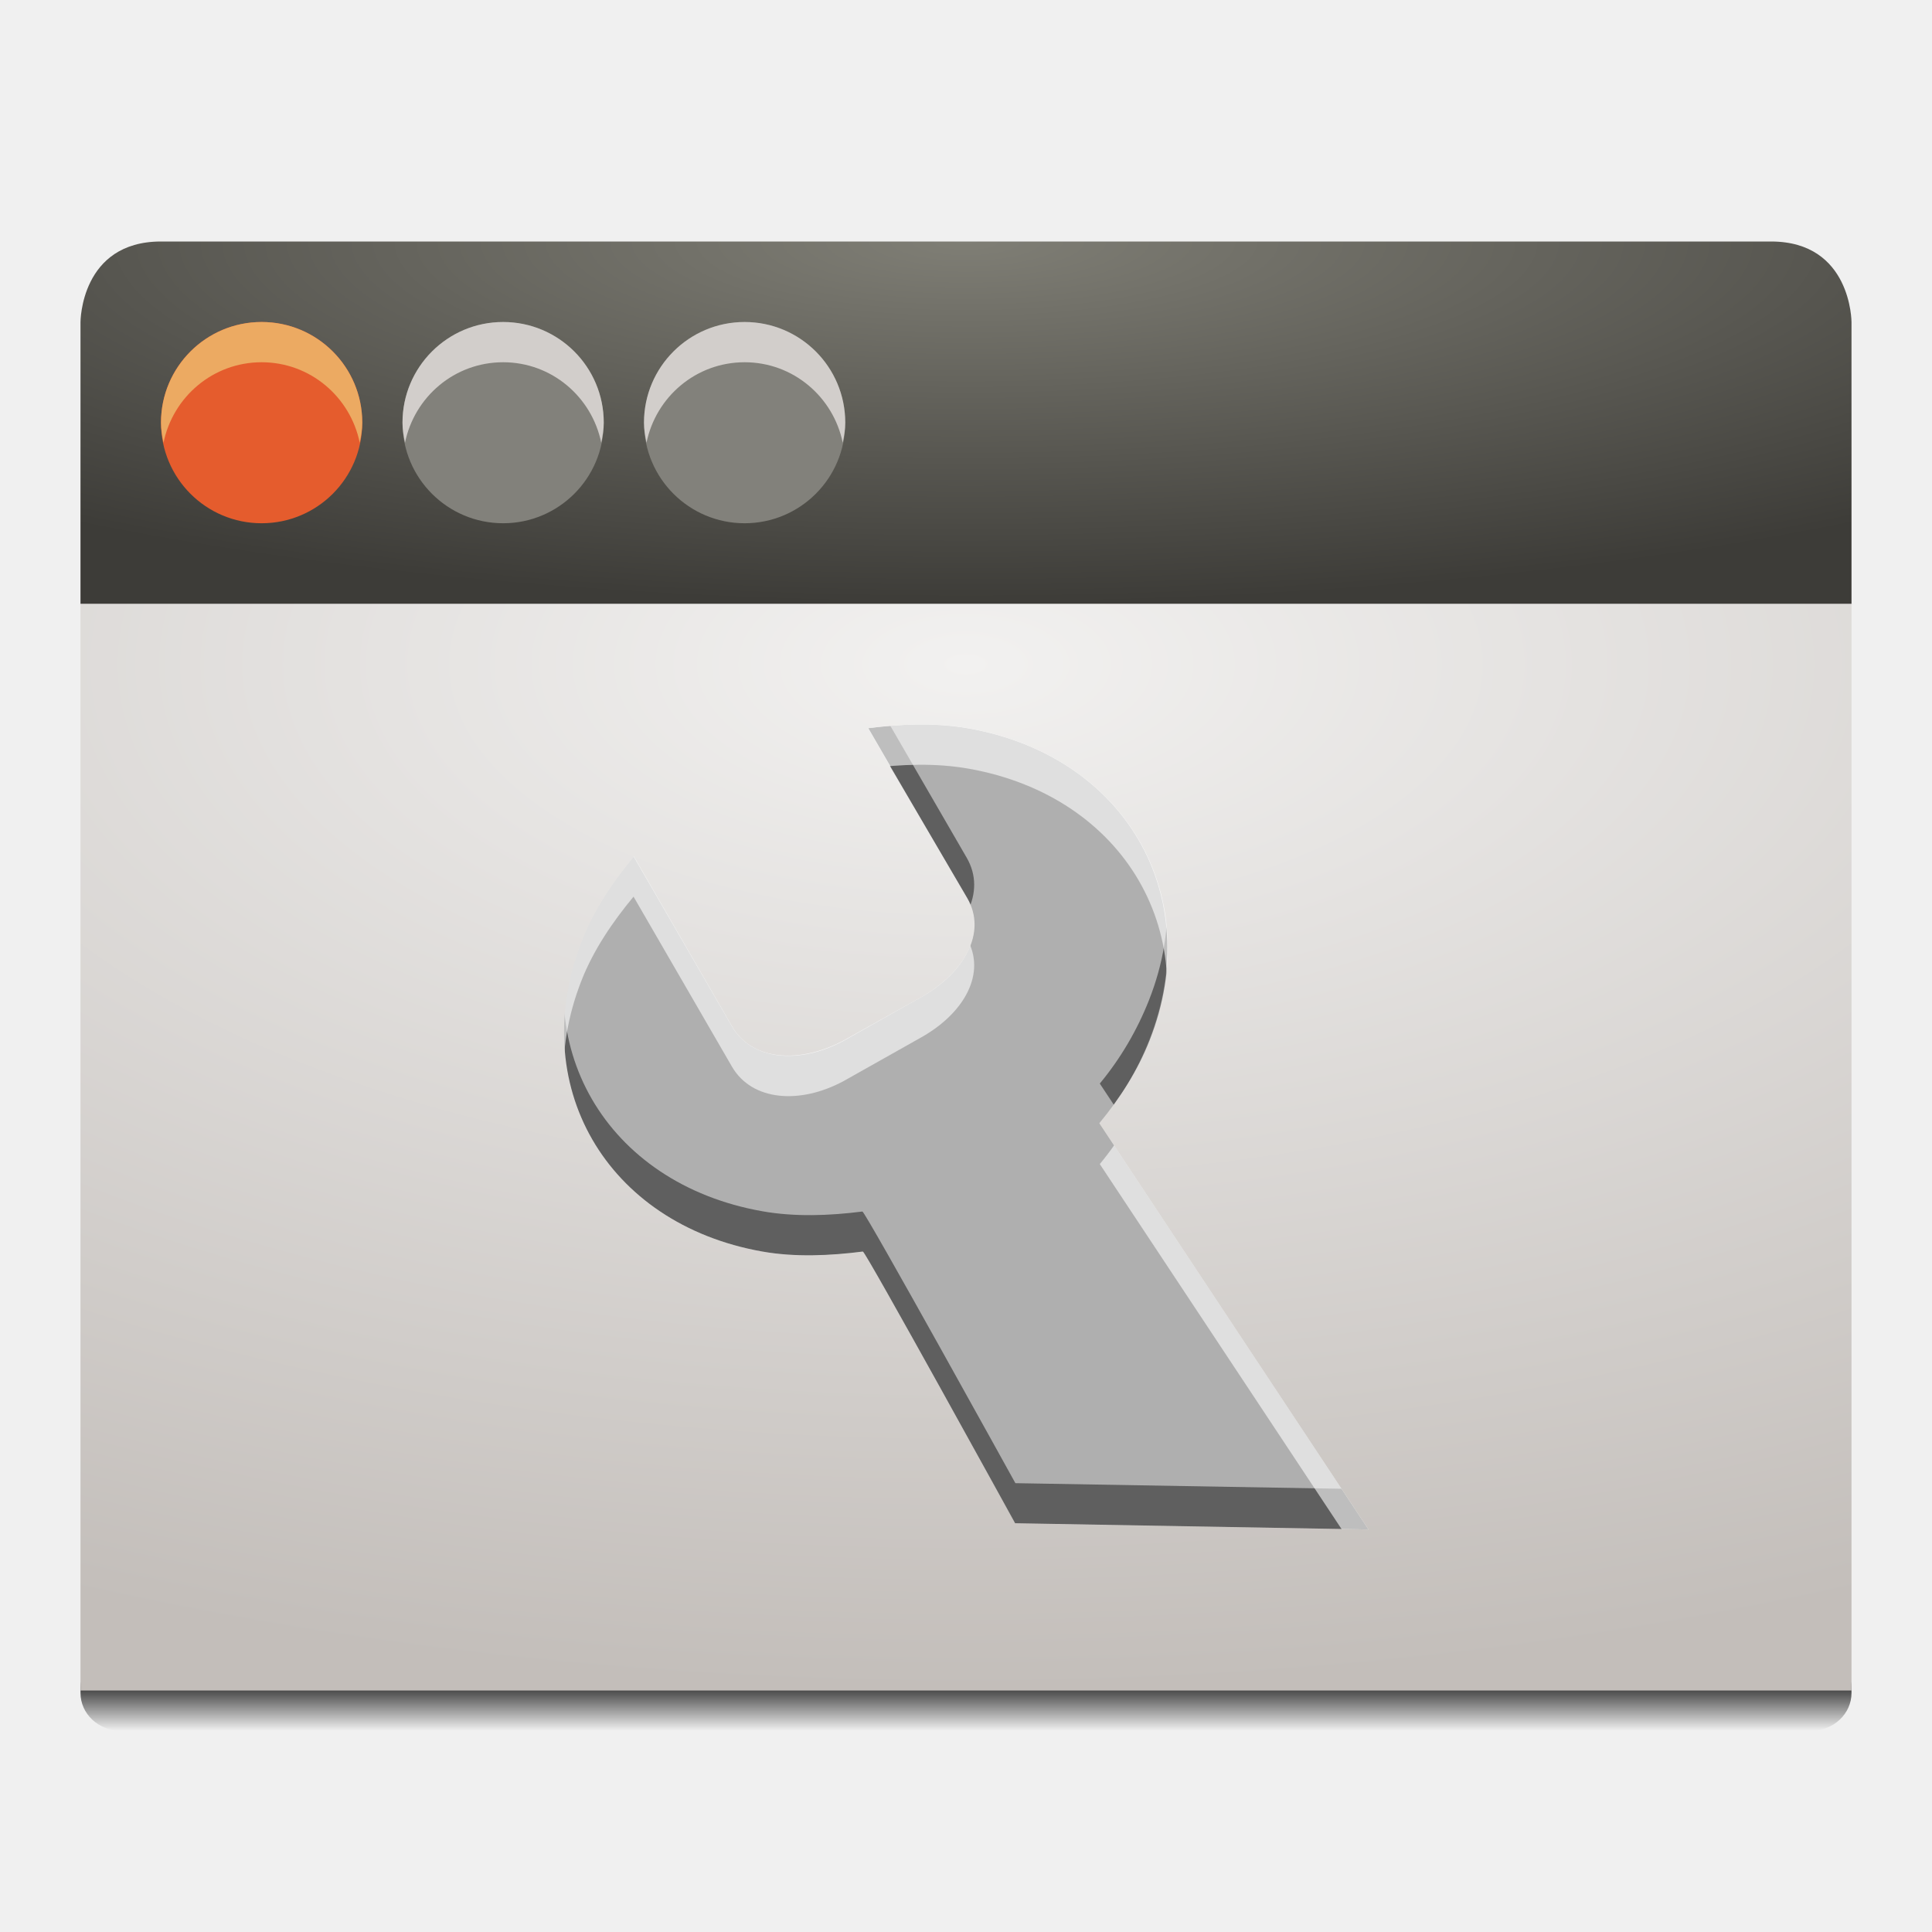
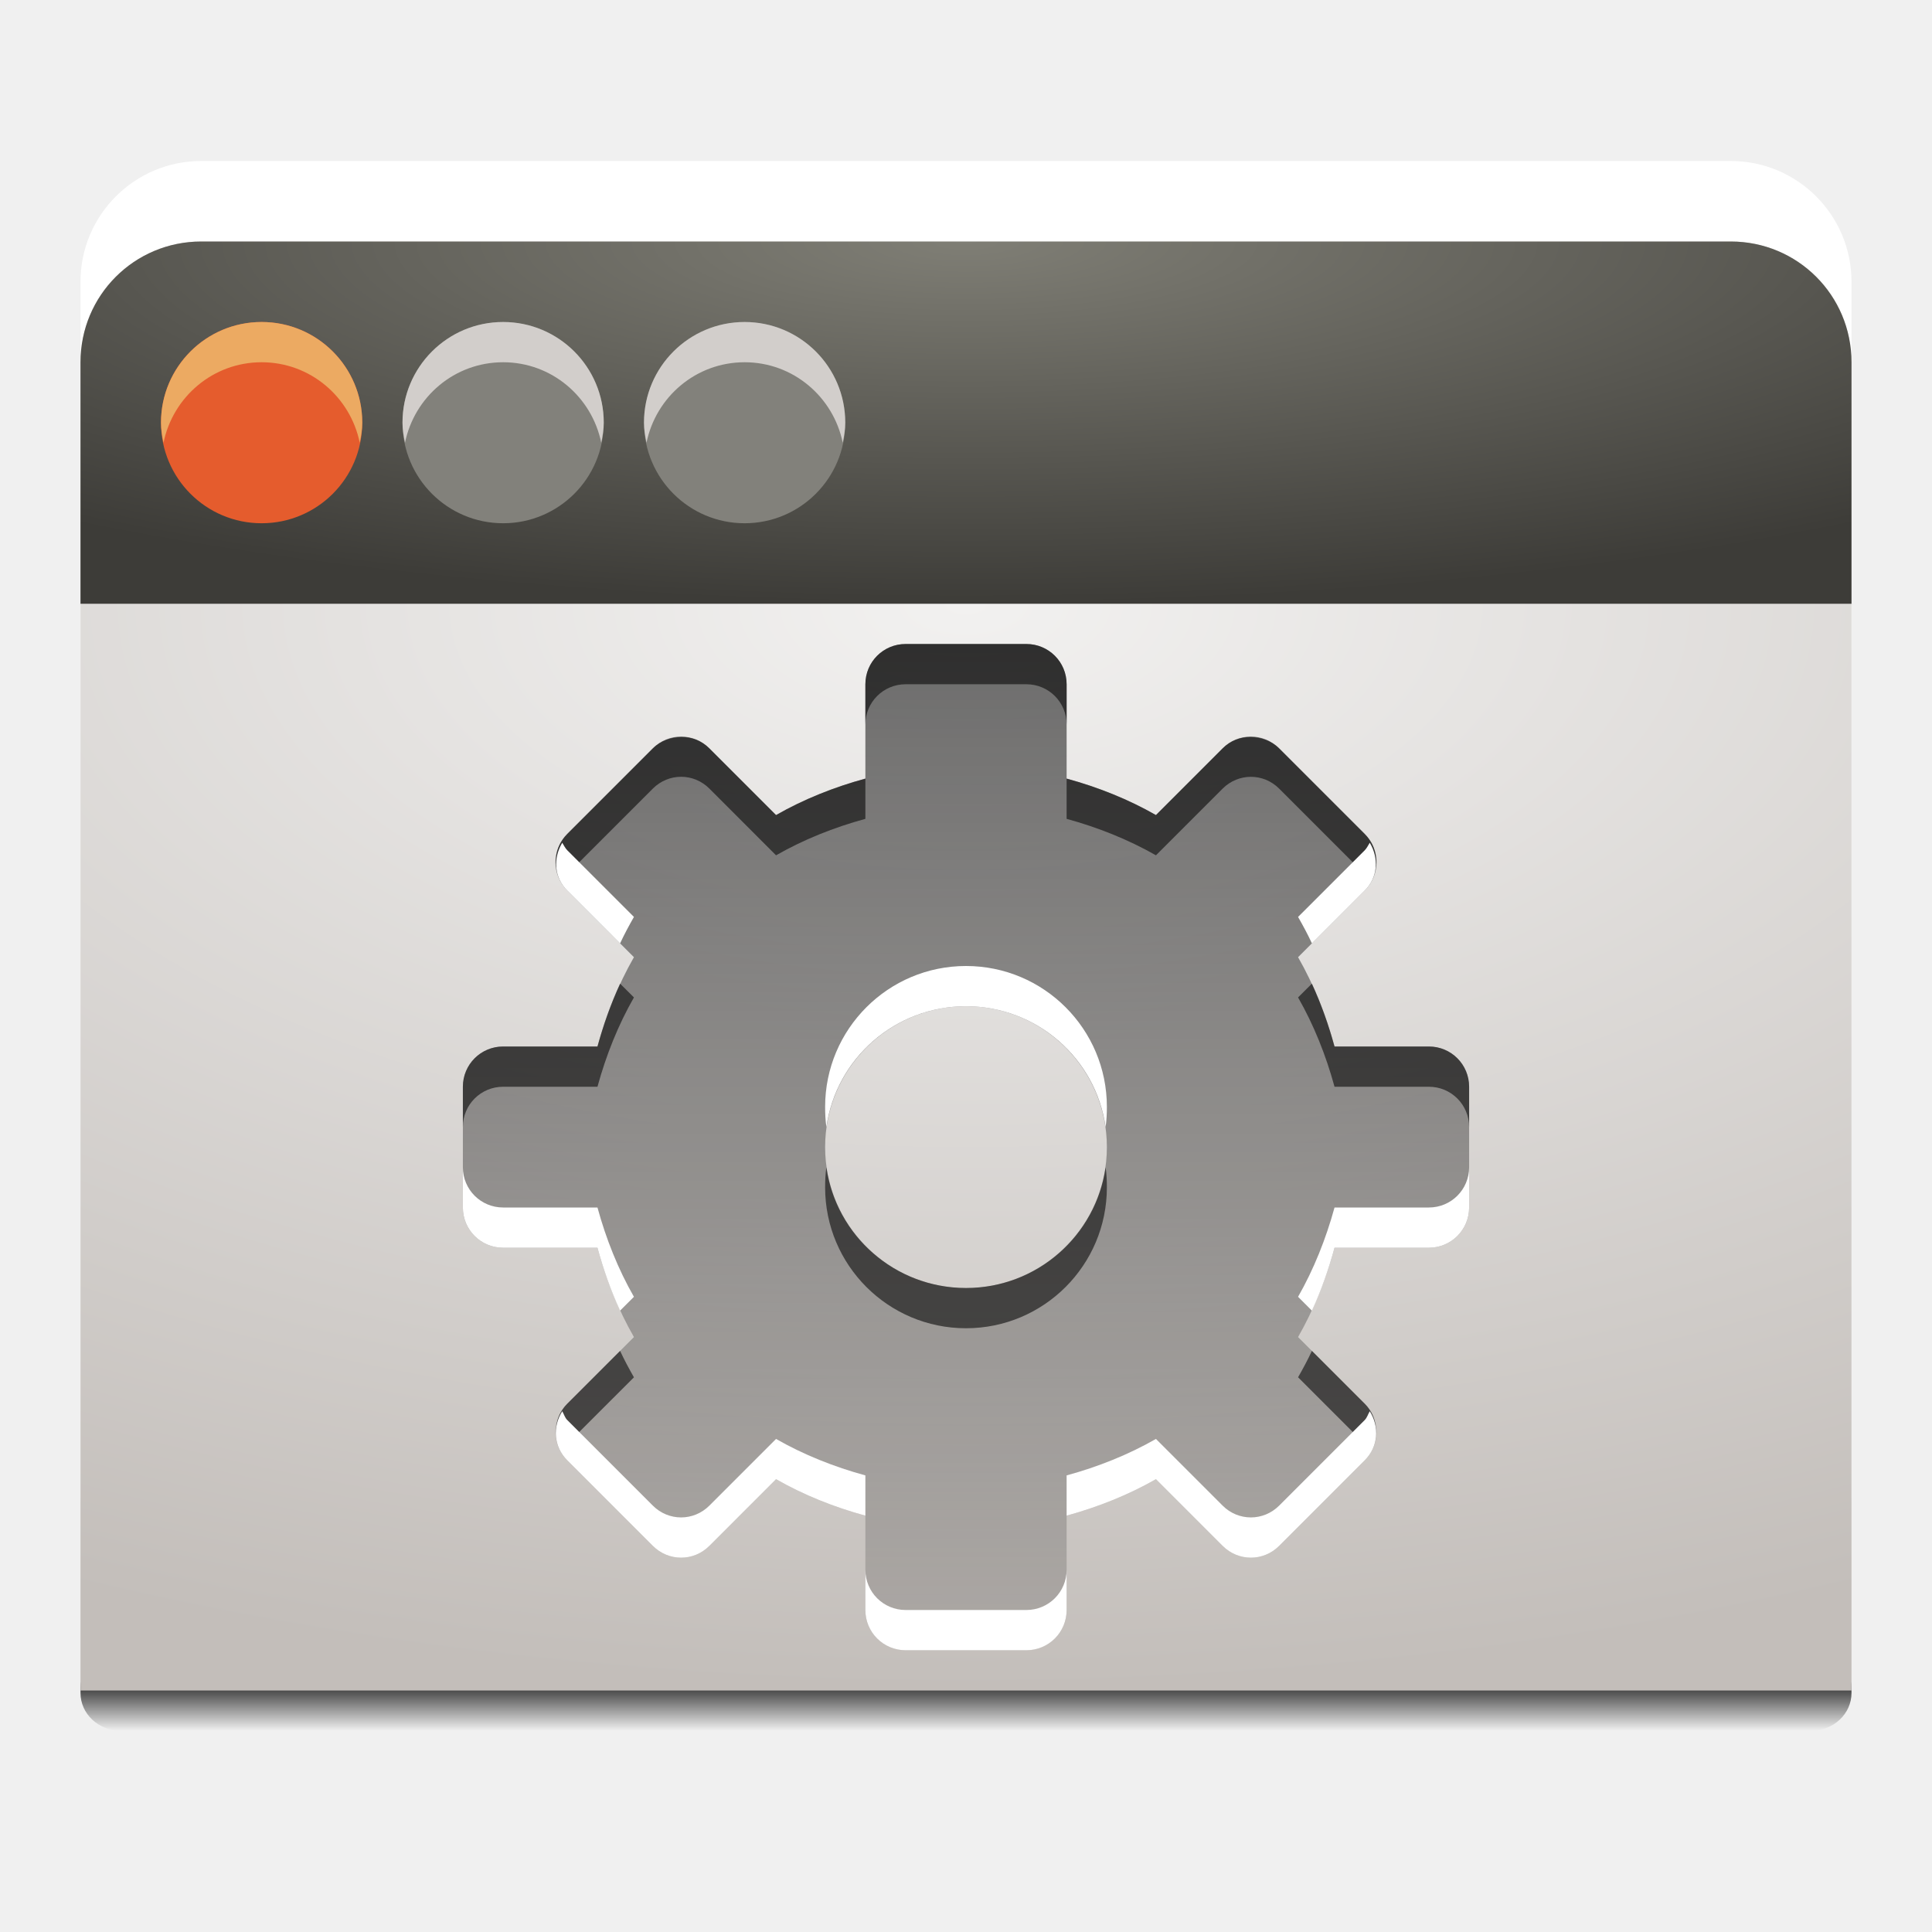
<svg xmlns="http://www.w3.org/2000/svg" xmlns:xlink="http://www.w3.org/1999/xlink" width="48" height="48" id="svg2985" version="1.1">
  <defs id="defs2987">
    <linearGradient id="linearGradient4384">
      <stop style="stop-color:#000000;stop-opacity:0.547" offset="0" id="stop4386" />
      <stop style="stop-color:#000000;stop-opacity:0.128" offset="1" id="stop4388" />
    </linearGradient>
    <linearGradient id="linearGradient3850">
      <stop style="stop-color:#7f7e75;stop-opacity:1;" offset="0" id="stop3852" />
      <stop id="stop3858" offset="0.5" style="stop-color:#bdbdb7;stop-opacity:1" />
      <stop style="stop-color:#7f7e75;stop-opacity:1" offset="1" id="stop3854" />
    </linearGradient>
    <linearGradient id="linearGradient3842">
      <stop style="stop-color:#7f7e75;stop-opacity:1" offset="0" id="stop3844" />
      <stop style="stop-color:#3d3c38;stop-opacity:1" offset="1" id="stop3846" />
    </linearGradient>
    <linearGradient id="linearGradient3820">
      <stop style="stop-color:#f2f1f0;stop-opacity:1;" offset="0" id="stop3822" />
      <stop style="stop-color:#c3beba;stop-opacity:1" offset="1" id="stop3824" />
    </linearGradient>
    <linearGradient id="linearGradient4030">
      <stop style="stop-color:#000000;stop-opacity:1;" offset="0" id="stop4032" />
      <stop style="stop-color:#000000;stop-opacity:0;" offset="1" id="stop4034" />
    </linearGradient>
    <linearGradient xlink:href="#linearGradient4030" id="linearGradient4044" x1="6" y1="45" x2="6" y2="46" gradientUnits="userSpaceOnUse" gradientTransform="translate(2,13)" />
-     <radialGradient xlink:href="#linearGradient3820" id="radialGradient3826" cx="47.187" cy="60.549" fx="47.187" fy="60.549" r="22" gradientTransform="matrix(-5.3483796e-8,1.159091,-2.38184,0,168.2171,-38.1946)" gradientUnits="userSpaceOnUse" />
-     <radialGradient xlink:href="#linearGradient3842" id="radialGradient3848" cx="24" cy="-11.5" fx="24" fy="-11.5" r="22" gradientTransform="matrix(-2.2721754e-8,0.4090909,-1.606952,-8.9253444e-8,5.520048,12.18182)" gradientUnits="userSpaceOnUse" />
+     <radialGradient xlink:href="#linearGradient3820" id="radialGradient3826" cx="47.187" cy="60.549" fx="47.187" fy="60.549" r="22" gradientTransform="matrix(-5.3483796e-8,1.227273,-2.38184,0,168.2171,-26.91193)" gradientUnits="userSpaceOnUse" />
+     <radialGradient xlink:href="#linearGradient3842" id="radialGradient3848" cx="24" cy="-11.5" fx="24" fy="-11.5" r="22" gradientTransform="matrix(-2.2721754e-8,0.4090909,-1.606952,-8.9253444e-8,5.520048,-3.818183)" gradientUnits="userSpaceOnUse" />
    <linearGradient id="linearGradient5309">
      <stop style="stop-color:#ffffff;stop-opacity:1" offset="0" id="stop5311" />
      <stop id="stop5321" offset="0.086" style="stop-color:#999999;stop-opacity:1" />
      <stop style="stop-color:#ececec;stop-opacity:1" offset="0.102" id="stop5323" />
      <stop id="stop5325" offset="0.215" style="stop-color:#ececec;stop-opacity:1" />
      <stop id="stop5319" offset="0.229" style="stop-color:#ffffff;stop-opacity:1" />
      <stop style="stop-color:#ffffff;stop-opacity:1" offset="0.259" id="stop5339" />
      <stop style="stop-color:#ececec;stop-opacity:1" offset="0.271" id="stop5337" />
      <stop style="stop-color:#e6e6e6;stop-opacity:1" offset="0.344" id="stop5335" />
      <stop style="stop-color:#fefefe;stop-opacity:1;" offset="0.352" id="stop5333" />
      <stop style="stop-color:#fefefe;stop-opacity:1;" offset="0.421" id="stop5331" />
      <stop style="stop-color:#b3b3b3;stop-opacity:1" offset="0.426" id="stop5329" />
      <stop style="stop-color:#ffffff;stop-opacity:1" offset="0.456" id="stop5327" />
      <stop id="stop5341" offset="0.63" style="stop-color:#ffffff;stop-opacity:1;" />
      <stop style="stop-color:#b3b3b3;stop-opacity:1" offset="0.663" id="stop5343" />
      <stop id="stop5345" offset="0.668" style="stop-color:#ffffff;stop-opacity:1" />
      <stop style="stop-color:#ffffff;stop-opacity:1;" offset="0.735" id="stop5347" />
      <stop id="stop5349" offset="0.743" style="stop-color:#e6e6e6;stop-opacity:1" />
      <stop style="stop-color:#ececec;stop-opacity:1" offset="0.817" id="stop5351" />
      <stop id="stop5353" offset="0.83" style="stop-color:#ffffff;stop-opacity:1;" />
      <stop style="stop-color:#ffffff;stop-opacity:1;" offset="0.863" id="stop5355" />
      <stop id="stop5359" offset="0.874" style="stop-color:#ececec;stop-opacity:1" />
      <stop id="stop5357" offset="0.988" style="stop-color:#ececec;stop-opacity:1" />
      <stop style="stop-color:#999999;stop-opacity:1" offset="1" id="stop5313" />
    </linearGradient>
    <linearGradient id="linearGradient5361" y2="117.23" gradientUnits="userSpaceOnUse" x2="64" gradientTransform="matrix(0.49589,0,0,0.49558,0.28692,-0.30446)" y1="6.874" x1="64">
      <stop id="stop5363" style="stop-color:#e9e9e9;stop-opacity:1" offset="0" />
      <stop id="stop5365" style="stop-color:#c8c8c8;stop-opacity:1" offset="1" />
    </linearGradient>
    <linearGradient id="linearGradient5595">
      <stop style="stop-color:#b3b3b3;stop-opacity:1" offset="0" id="stop5597" />
      <stop style="stop-color:#ffffff;stop-opacity:1" offset="1" id="stop5599" />
    </linearGradient>
    <linearGradient id="linearGradient5587">
      <stop id="stop5589" offset="0" style="stop-color:#000000;stop-opacity:0" />
      <stop style="stop-color:#171717;stop-opacity:0.033" offset="0.84" id="stop5593" />
      <stop id="stop5591" offset="1" style="stop-color:#000000;stop-opacity:0.204" />
    </linearGradient>
    <linearGradient id="linearGradient5443">
      <stop style="stop-color:#ffffff;stop-opacity:1;" offset="0" id="stop5445" />
      <stop id="stop5603" offset="0.277" style="stop-color:#ffffff;stop-opacity:1" />
      <stop style="stop-color:#ffffff;stop-opacity:0;" offset="1" id="stop5447" />
    </linearGradient>
    <radialGradient xlink:href="#linearGradient5587" id="radialGradient4125" gradientUnits="userSpaceOnUse" gradientTransform="matrix(0.1744886,0,0,0.1744886,-1459.821,1965.392)" cx="46.315" cy="29.535" fx="46.315" fy="29.535" r="43.841" />
    <linearGradient xlink:href="#linearGradient5309" id="linearGradient4136" gradientUnits="userSpaceOnUse" gradientTransform="matrix(-0.3782528,0,0,0.3782528,40.74632,11.34578)" x1="9" y1="20" x2="110" y2="20" />
    <linearGradient xlink:href="#linearGradient5361" id="linearGradient4138" gradientUnits="userSpaceOnUse" gradientTransform="matrix(-2.719639,0,0,2.719639,-3931.67,-5322.614)" x1="-1451.739" y1="1962.896" x2="-1451.739" y2="1978.195" />
    <linearGradient xlink:href="#linearGradient5595" id="linearGradient4140" gradientUnits="userSpaceOnUse" gradientTransform="matrix(-2.719639,0,0,2.719639,-3931.67,-5322.614)" x1="-1463.37" y1="1977.301" x2="-1463.37" y2="1963.231" />
    <radialGradient xlink:href="#linearGradient5443" id="radialGradient4142" gradientUnits="userSpaceOnUse" gradientTransform="matrix(-3.038302,0,0,2.470593,-4394.23,-4833.728)" cx="-1451.57" cy="1967.218" fx="-1451.57" fy="1967.218" r="7.019" />
    <linearGradient xlink:href="#linearGradient4384" id="linearGradient4390" x1="16.5" y1="32" x2="16.5" y2="57" gradientUnits="userSpaceOnUse" />
  </defs>
  <g id="layer1" transform="translate(0,-16)">
-     <path d="m 24.062,34.097 c -0.813,-0.144 -1.669,-0.111 -2.488,-0.007 l 2.443,4.219 c 0.503,0.867 -0.059,1.862 -1.127,2.463 l -1.927,1.085 c -1.078,0.584 -2.278,0.507 -2.78,-0.36 L 15.74,37.277 c -0.518,0.625 -0.991,1.319 -1.287,2.069 -1.415,3.589 0.593,7.058 4.485,7.747 0.813,0.144 1.669,0.111 2.488,0.007 0.066,-0.01 3.801,6.749 3.801,6.749 L 34,54 27.324,43.921 c 0.518,-0.625 0.928,-1.327 1.224,-2.077 1.415,-3.589 -0.593,-7.058 -4.485,-7.747 z" id="path3908-6-6" style="font-size:medium;font-style:normal;font-variant:normal;font-weight:normal;font-stretch:normal;text-indent:0;text-align:start;text-decoration:none;line-height:normal;letter-spacing:normal;word-spacing:normal;text-transform:none;direction:ltr;block-progression:tb;writing-mode:lr-tb;text-anchor:start;color:#000000;fill:#bebebe;fill-opacity:1;fill-rule:nonzero;stroke:none;stroke-width:3;marker:none;visibility:visible;display:inline;overflow:visible;enable-background:accumulate;font-family:Sans;-inkscape-font-specification:Sans" />
-     <path style="font-size:medium;font-style:normal;font-variant:normal;font-weight:normal;font-stretch:normal;text-indent:0;text-align:start;text-decoration:none;line-height:normal;letter-spacing:normal;word-spacing:normal;text-transform:none;direction:ltr;block-progression:tb;writing-mode:lr-tb;text-anchor:start;opacity:0.5;color:#000000;fill:#000000;fill-opacity:1;fill-rule:nonzero;stroke:none;stroke-width:3;marker:none;visibility:visible;display:inline;overflow:visible;enable-background:accumulate;font-family:Sans;-inkscape-font-specification:Sans" id="path5607" d="m 24.062,35.097 c -0.813,-0.144 -1.669,-0.111 -2.488,-0.007 l 2.443,4.219 c 0.503,0.867 -0.059,1.862 -1.127,2.463 l -1.927,1.085 c -1.078,0.584 -2.278,0.507 -2.78,-0.36 L 15.74,38.277 c -0.518,0.625 -0.991,1.319 -1.287,2.069 -1.415,3.589 0.593,7.058 4.485,7.747 0.813,0.144 1.669,0.111 2.488,0.007 0.066,-0.01 3.801,6.749 3.801,6.749 L 34,55 27.324,44.921 c 0.518,-0.625 0.928,-1.327 1.224,-2.077 1.415,-3.589 -0.593,-7.058 -4.485,-7.747 z" />
-     <path d="m 24.062,33.097 c -0.813,-0.144 -1.669,-0.111 -2.488,-0.007 l 2.443,4.219 c 0.503,0.867 -0.059,1.862 -1.127,2.463 l -1.927,1.085 c -1.078,0.584 -2.278,0.507 -2.78,-0.36 L 15.74,36.277 c -0.518,0.625 -0.991,1.319 -1.287,2.069 -1.415,3.589 0.593,7.058 4.485,7.747 0.813,0.144 1.669,0.111 2.488,0.007 0.066,-0.01 3.801,6.749 3.801,6.749 L 34,53 27.324,42.921 c 0.518,-0.625 0.928,-1.327 1.224,-2.077 1.415,-3.589 -0.593,-7.058 -4.485,-7.747 z" id="path5609" style="font-size:medium;font-style:normal;font-variant:normal;font-weight:normal;font-stretch:normal;text-indent:0;text-align:start;text-decoration:none;line-height:normal;letter-spacing:normal;word-spacing:normal;text-transform:none;direction:ltr;block-progression:tb;writing-mode:lr-tb;text-anchor:start;opacity:0.5;color:#000000;fill:#ffffff;fill-opacity:1;fill-rule:nonzero;stroke:none;stroke-width:3;marker:none;visibility:visible;display:inline;overflow:visible;enable-background:accumulate;font-family:Sans;-inkscape-font-specification:Sans" />
    <rect style="opacity:0.685;fill:url(#linearGradient4044);fill-opacity:1;stroke:none" id="rect4020" width="44" height="2" x="2" y="57" rx="1" ry="0.938" />
-     <path style="fill:url(#radialGradient3826);fill-opacity:1;stroke:none" d="M 5 8 C 3.338 8 2 9.274 2 10.844 L 2 42 L 46 42 L 46 10.844 C 46 9.274 44.662 8 43 8 L 5 8 z M 22.812 18 C 23.231 17.997 23.656 18.022 24.062 18.094 C 27.954 18.783 29.978 22.255 28.562 25.844 C 28.267 26.594 27.83 27.281 27.312 27.906 L 34 38 L 25.219 37.844 C 25.219 37.844 21.503 31.084 21.438 31.094 C 20.619 31.198 19.751 31.238 18.938 31.094 C 15.046 30.404 13.054 26.933 14.469 23.344 C 14.764 22.594 15.232 21.906 15.75 21.281 L 18.188 25.5 C 18.689 26.367 19.891 26.428 20.969 25.844 L 22.875 24.781 C 23.943 24.18 24.534 23.179 24.031 22.312 L 21.562 18.094 C 21.972 18.042 22.394 18.003 22.812 18 z " transform="translate(0,16)" id="path3919" />
-     <path style="fill:url(#radialGradient3848);fill-opacity:1;stroke:none" d="m 4,22 40,0 c 2,0 2,2 2,2 l 0,7 -44,0 0,-7 c 0,0 0,-2 2,-2 z" id="rect3032" />
+     <rect ry="3" rx="3" y="20" x="2" height="36" width="44" id="rect3943" style="fill:#ffffff;fill-opacity:1;stroke:none" />
+     <path style="fill:url(#radialGradient3826);fill-opacity:1;stroke:none" d="m 5,22 c -1.662,0 -3,1.338 -3,3 l 0,33 44,0 0,-33 c 0,-1.662 -1.338,-3 -3,-3 z" id="path3919" />
+     <path transform="translate(0,16)" style="fill:url(#radialGradient3848);fill-opacity:1;stroke:none" d="m 5,6 38,0 c 1.662,0 3,1.338 3,3 L 46,15 2,15 2,9 C 2,7.338 3.338,6 5,6 z" id="rect3032" />
    <path id="path3832" d="M 9,26.5 C 9,27.881 7.881,29 6.5,29 5.119,29 4,27.881 4,26.5 4,25.119 5.119,24 6.5,24 7.881,24 9,25.119 9,26.5 z" style="fill:#e55c2d;fill-opacity:1;stroke:none" />
    <path style="fill:#ecaa62;fill-opacity:1;stroke:none" d="M 6.5,24 C 5.119,24 4,25.119 4,26.5 4,26.673 4.029,26.837 4.062,27 4.296,25.861 5.292,25 6.5,25 7.708,25 8.704,25.861 8.938,27 8.971,26.837 9,26.673 9,26.5 9,25.119 7.881,24 6.5,24 z" id="path3805" />
    <path id="path3834" d="M 12.5,24 C 11.119,24 10,25.119 10,26.5 10,27.881 11.119,29 12.5,29 13.881,29 15,27.881 15,26.5 15,25.119 13.881,24 12.5,24 z m 6,0 C 17.119,24 16,25.119 16,26.5 16,27.881 17.119,29 18.5,29 19.881,29 21,27.881 21,26.5 21,25.119 19.881,24 18.5,24 z" style="fill:#82817b;fill-opacity:1;stroke:none" />
    <path style="fill:#d2cecb;fill-opacity:1;stroke:none" d="m 12.5,24 c -1.381,0 -2.5,1.119 -2.5,2.5 0,0.173 0.029,0.337 0.062,0.5 0.233,-1.139 1.229,-2 2.438,-2 1.208,0 2.204,0.861 2.438,2 C 14.971,26.837 15,26.673 15,26.5 15,25.119 13.881,24 12.5,24 z m 6,0 c -1.381,0 -2.5,1.119 -2.5,2.5 0,0.173 0.029,0.337 0.062,0.5 0.233,-1.139 1.229,-2 2.438,-2 1.208,0 2.204,0.861 2.438,2 C 20.971,26.837 21,26.673 21,26.5 21,25.119 19.881,24 18.5,24 z" id="path3807" />
+     <g id="g4203" transform="translate(7.5,0)">
+       <path style="opacity:1;fill:url(#linearGradient4390);fill-opacity:1;stroke:none" d="m 15,32 c -0.554,0 -1,0.446 -1,1 l 0,2.344 C 13.223,35.556 12.465,35.858 11.781,36.25 L 10.125,34.594 c -0.392,-0.392 -1.015,-0.392 -1.406,0 l -2.125,2.125 c -0.392,0.392 -0.392,1.015 0,1.406 L 8.25,39.781 C 7.858,40.465 7.556,41.223 7.344,42 L 5,42 c -0.554,0 -1,0.446 -1,1 l 0,3 c 0,0.554 0.446,1 1,1 l 2.344,0 C 7.556,47.777 7.858,48.535 8.25,49.219 L 6.594,50.875 c -0.392,0.392 -0.392,1.015 0,1.406 l 2.125,2.125 c 0.392,0.392 1.015,0.392 1.406,0 L 11.781,52.75 C 12.465,53.142 13.223,53.444 14,53.656 L 14,56 c 0,0.554 0.446,1 1,1 l 3,0 c 0.554,0 1,-0.446 1,-1 l 0,-2.344 c 0.777,-0.213 1.535,-0.515 2.219,-0.906 l 1.656,1.656 c 0.392,0.392 1.015,0.392 1.406,0 l 2.125,-2.125 c 0.392,-0.392 0.392,-1.015 0,-1.406 L 24.75,49.219 C 25.142,48.535 25.444,47.777 25.656,47 L 28,47 c 0.554,0 1,-0.446 1,-1 l 0,-3 c 0,-0.554 -0.446,-1 -1,-1 l -2.344,0 C 25.444,41.223 25.142,40.465 24.75,39.781 L 26.406,38.125 c 0.392,-0.392 0.392,-1.015 0,-1.406 l -2.125,-2.125 c -0.392,-0.392 -1.015,-0.392 -1.406,0 L 21.219,36.25 C 20.535,35.858 19.777,35.556 19,35.344 L 19,33 c 0,-0.554 -0.446,-1 -1,-1 l -3,0 z m 1.5,9 C 18.433,41 20,42.567 20,44.5 20,46.433 18.433,48 16.5,48 14.567,48 13,46.433 13,44.5 13,42.567 14.567,41 16.5,41 z" id="path4379" />
+       <path style="opacity:0.563;fill:#000000;fill-opacity:1;stroke:none" d="m 15,32 c -0.554,0 -1,0.446 -1,1 l 0,1 c 0,-0.554 0.446,-1 1,-1 l 3,0 c 0.554,0 1,0.446 1,1 l 0,-1 c 0,-0.554 -0.446,-1 -1,-1 l -3,0 z m -5.562,2.312 c -0.254,0 -0.523,0.085 -0.719,0.281 l -2.125,2.125 c -0.338,0.338 -0.369,0.834 -0.125,1.219 0.042,-0.07 0.065,-0.158 0.125,-0.219 l 2.125,-2.125 c 0.392,-0.392 1.015,-0.392 1.406,0 L 11.781,37.25 C 12.465,36.858 13.223,36.556 14,36.344 l 0,-1 C 13.223,35.556 12.465,35.858 11.781,36.25 L 10.125,34.594 C 9.929,34.398 9.691,34.312 9.438,34.312 z m 14.125,0 c -0.254,0 -0.492,0.085 -0.688,0.281 L 21.219,36.25 C 20.535,35.858 19.777,35.556 19,35.344 l 0,1 c 0.777,0.213 1.535,0.515 2.219,0.906 L 22.875,35.594 c 0.392,-0.392 1.015,-0.392 1.406,0 l 2.125,2.125 c 0.06,0.06 0.083,0.149 0.125,0.219 0.244,-0.385 0.213,-0.881 -0.125,-1.219 l -2.125,-2.125 C 24.085,34.398 23.816,34.312 23.562,34.312 z M 7.906,40.438 C 7.675,40.936 7.49,41.465 7.344,42 L 5,42 c -0.554,0 -1,0.446 -1,1 l 0,1 c 0,-0.554 0.446,-1 1,-1 l 2.344,0 C 7.556,42.223 7.858,41.465 8.25,40.781 L 7.906,40.438 z m 17.188,0 L 24.75,40.781 C 25.142,41.465 25.444,42.223 25.656,43 L 28,43 c 0.554,0 1,0.446 1,1 l 0,-1 c 0,-0.554 -0.446,-1 -1,-1 l -2.344,0 c -0.146,-0.535 -0.331,-1.064 -0.562,-1.562 z M 13.031,45 C 13.008,45.161 13,45.332 13,45.5 13,47.433 14.567,49 16.5,49 18.433,49 20,47.433 20,45.5 20,45.332 19.992,45.161 19.969,45 19.729,46.699 18.265,48 16.5,48 14.735,48 13.271,46.699 13.031,45 z m -5.125,4.562 -1.312,1.312 c -0.331,0.331 -0.354,0.805 -0.125,1.188 0.039,-0.062 0.071,-0.133 0.125,-0.188 L 8.25,50.219 C 8.128,50.005 8.011,49.788 7.906,49.562 z m 17.188,0 c -0.105,0.226 -0.222,0.443 -0.344,0.656 l 1.656,1.656 c 0.054,0.054 0.086,0.126 0.125,0.188 0.229,-0.382 0.206,-0.856 -0.125,-1.188 l -1.312,-1.312 z" id="path4374" />
+       <path style="fill:#ffffff;fill-opacity:1;stroke:none" d="m 6.469,36.938 c -0.229,0.382 -0.206,0.856 0.125,1.188 l 1.312,1.312 C 8.011,39.212 8.128,38.995 8.25,38.781 L 6.594,37.125 C 6.54,37.071 6.508,36.999 6.469,36.938 z m 20.062,0 c -0.039,0.062 -0.071,0.133 -0.125,0.188 L 24.75,38.781 c 0.122,0.213 0.239,0.43 0.344,0.656 l 1.312,-1.312 c 0.331,-0.331 0.354,-0.805 0.125,-1.188 z M 16.5,40 c -1.933,0 -3.5,1.567 -3.5,3.5 0,0.168 0.008,0.339 0.031,0.5 0.24,-1.699 1.703,-3 3.469,-3 1.765,0 3.229,1.301 3.469,3 C 19.992,43.839 20,43.668 20,43.5 20,41.567 18.433,40 16.5,40 z M 4,45 4,46 c 0,0.554 0.446,1 1,1 l 2.344,0 c 0.146,0.535 0.331,1.064 0.562,1.562 L 8.25,48.219 C 7.858,47.535 7.556,46.777 7.344,46 L 5,46 C 4.446,46 4,45.554 4,45 z m 25,0 c 0,0.554 -0.446,1 -1,1 l -2.344,0 c -0.213,0.777 -0.515,1.535 -0.906,2.219 l 0.344,0.344 C 25.325,48.064 25.51,47.535 25.656,47 L 28,47 c 0.554,0 1,-0.446 1,-1 l 0,-1 z M 6.469,51.062 c -0.244,0.385 -0.213,0.881 0.125,1.219 l 2.125,2.125 c 0.392,0.392 1.015,0.392 1.406,0 L 11.781,52.75 c 0.684,0.392 1.441,0.694 2.219,0.906 l 0,-1 C 13.223,52.444 12.465,52.142 11.781,51.75 L 10.125,53.406 c -0.392,0.392 -1.015,0.392 -1.406,0 l -2.125,-2.125 C 6.533,51.221 6.511,51.132 6.469,51.062 z m 20.062,0 c -0.042,0.07 -0.065,0.158 -0.125,0.219 l -2.125,2.125 c -0.392,0.392 -1.015,0.392 -1.406,0 L 21.219,51.75 C 20.535,52.142 19.777,52.444 19,52.656 l 0,1 c 0.777,-0.213 1.535,-0.515 2.219,-0.906 l 1.656,1.656 c 0.392,0.392 1.015,0.392 1.406,0 l 2.125,-2.125 c 0.338,-0.338 0.369,-0.834 0.125,-1.219 z M 14,55 l 0,1 c 0,0.554 0.446,1 1,1 l 3,0 c 0.554,0 1,-0.446 1,-1 l 0,-1 c 0,0.554 -0.446,1 -1,1 l -3,0 c -0.554,0 -1,-0.446 -1,-1 z" id="path4181" />
+     </g>
+     <g transform="translate(-53.35794,44.86746)" id="g4203-0">
+       <path id="path4181-4" d="M 26,44.5 C 26,49.747 21.747,54 16.5,54 11.253,54 7,49.747 7,44.5 7,39.253 11.253,35 16.5,35 c 5.247,0 9.5,4.253 9.5,9.5 z" style="fill:#000000;fill-opacity:1;stroke:none" />
+       <g id="g4186-0">
+         <rect style="fill:#000000;fill-opacity:1;stroke:none" id="rect4184-8" width="5" height="9" x="14" y="16" transform="translate(0,16)" rx="1" ry="1" />
+       </g>
+       <use x="0" y="0" xlink:href="#g4186-0" id="use4191-7" width="48" height="48" transform="matrix(-1,0,0,-1,33,89)" />
+       <use x="0" y="0" xlink:href="#g4186-0" id="use4193-4" width="48" height="48" transform="matrix(0,-1,1,0,-28,61)" />
+       <use x="0" y="0" xlink:href="#g4186-0" id="use4195-3" width="48" height="48" transform="matrix(0,1,-1,0,61,28)" />
+       <use x="0" y="0" xlink:href="#g4186-0" id="use4197-5" width="48" height="48" transform="matrix(-0.7071068,0.7071068,-0.7071068,-0.7071068,59.63351,64.29899)" />
+       <use x="0" y="0" xlink:href="#g4186-0" id="use4199-4" width="48" height="48" transform="matrix(-0.7071068,-0.7071068,0.7071068,-0.7071068,-3.29899,87.63351)" />
+       <use x="0" y="0" xlink:href="#g4186-0" id="use4201-7" width="48" height="48" transform="matrix(0.7071068,-0.7071068,0.7071068,0.7071068,-26.63351,24.70101)" />
+       <use transform="matrix(0.7071068,0.7071068,-0.7071068,0.7071068,36.29899,1.366486)" height="48" width="48" id="use4189-6" xlink:href="#g4186-0" y="0" x="0" />
+     </g>
  </g>
</svg>
